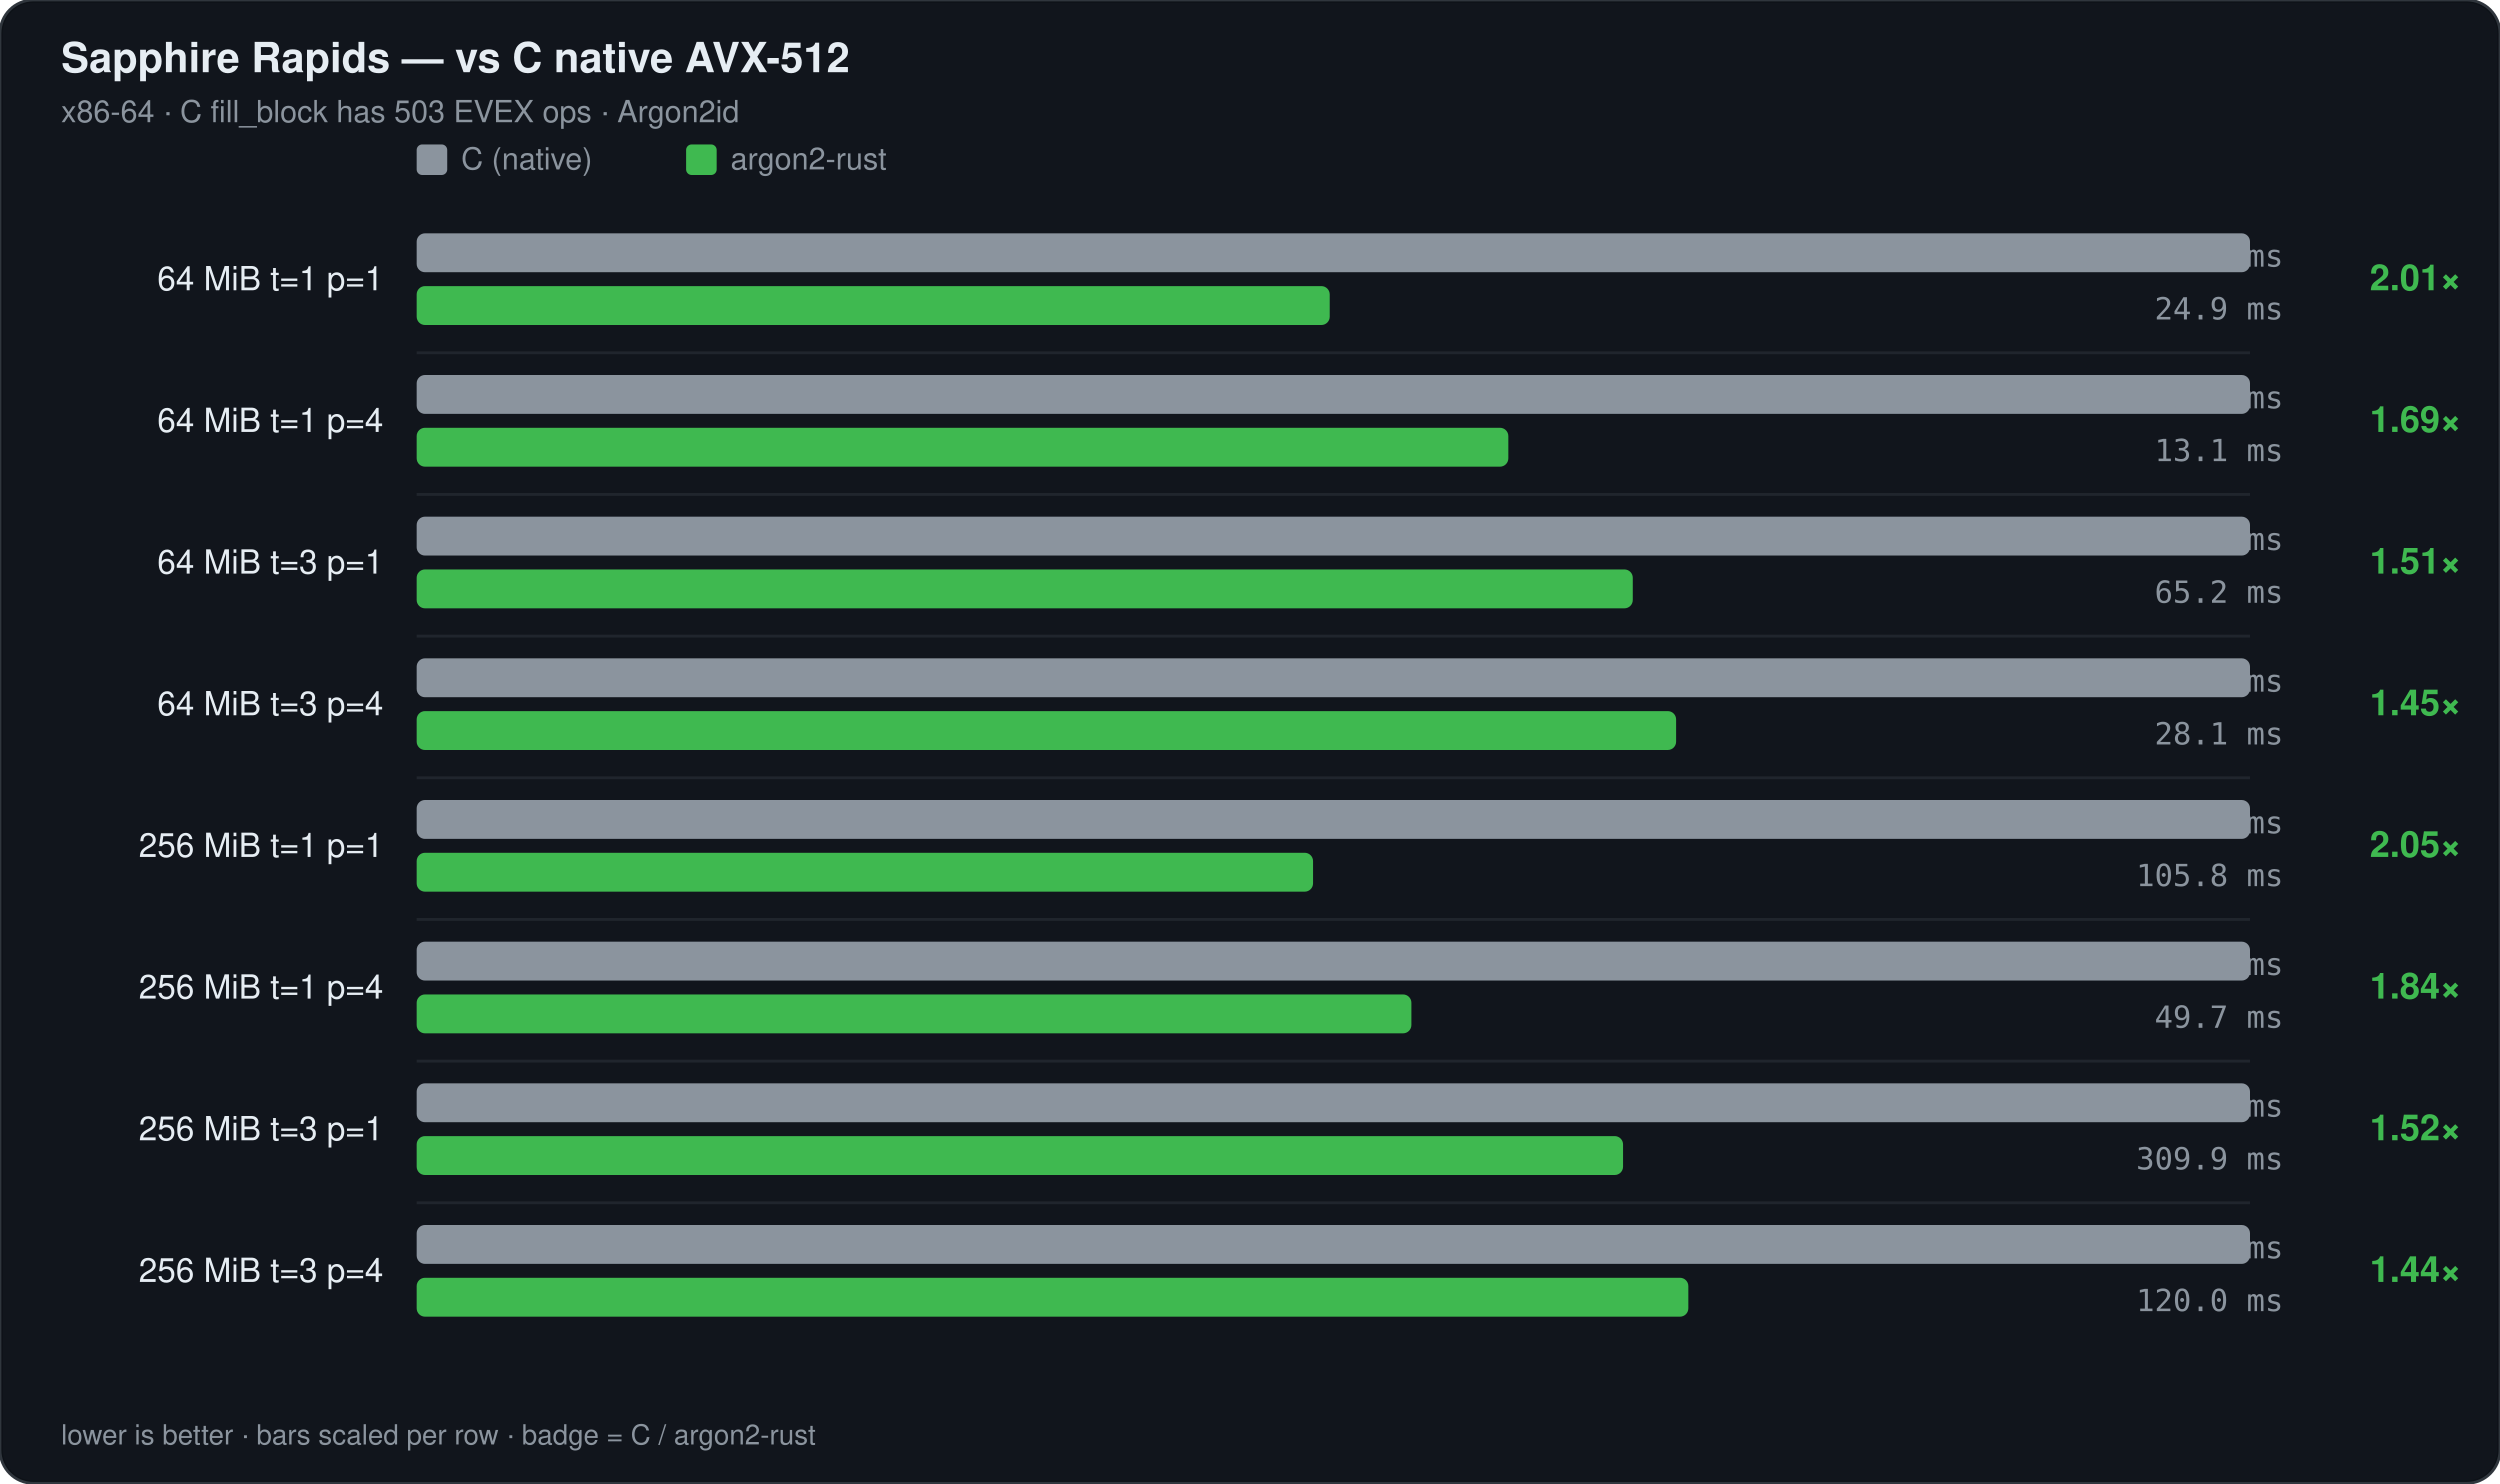
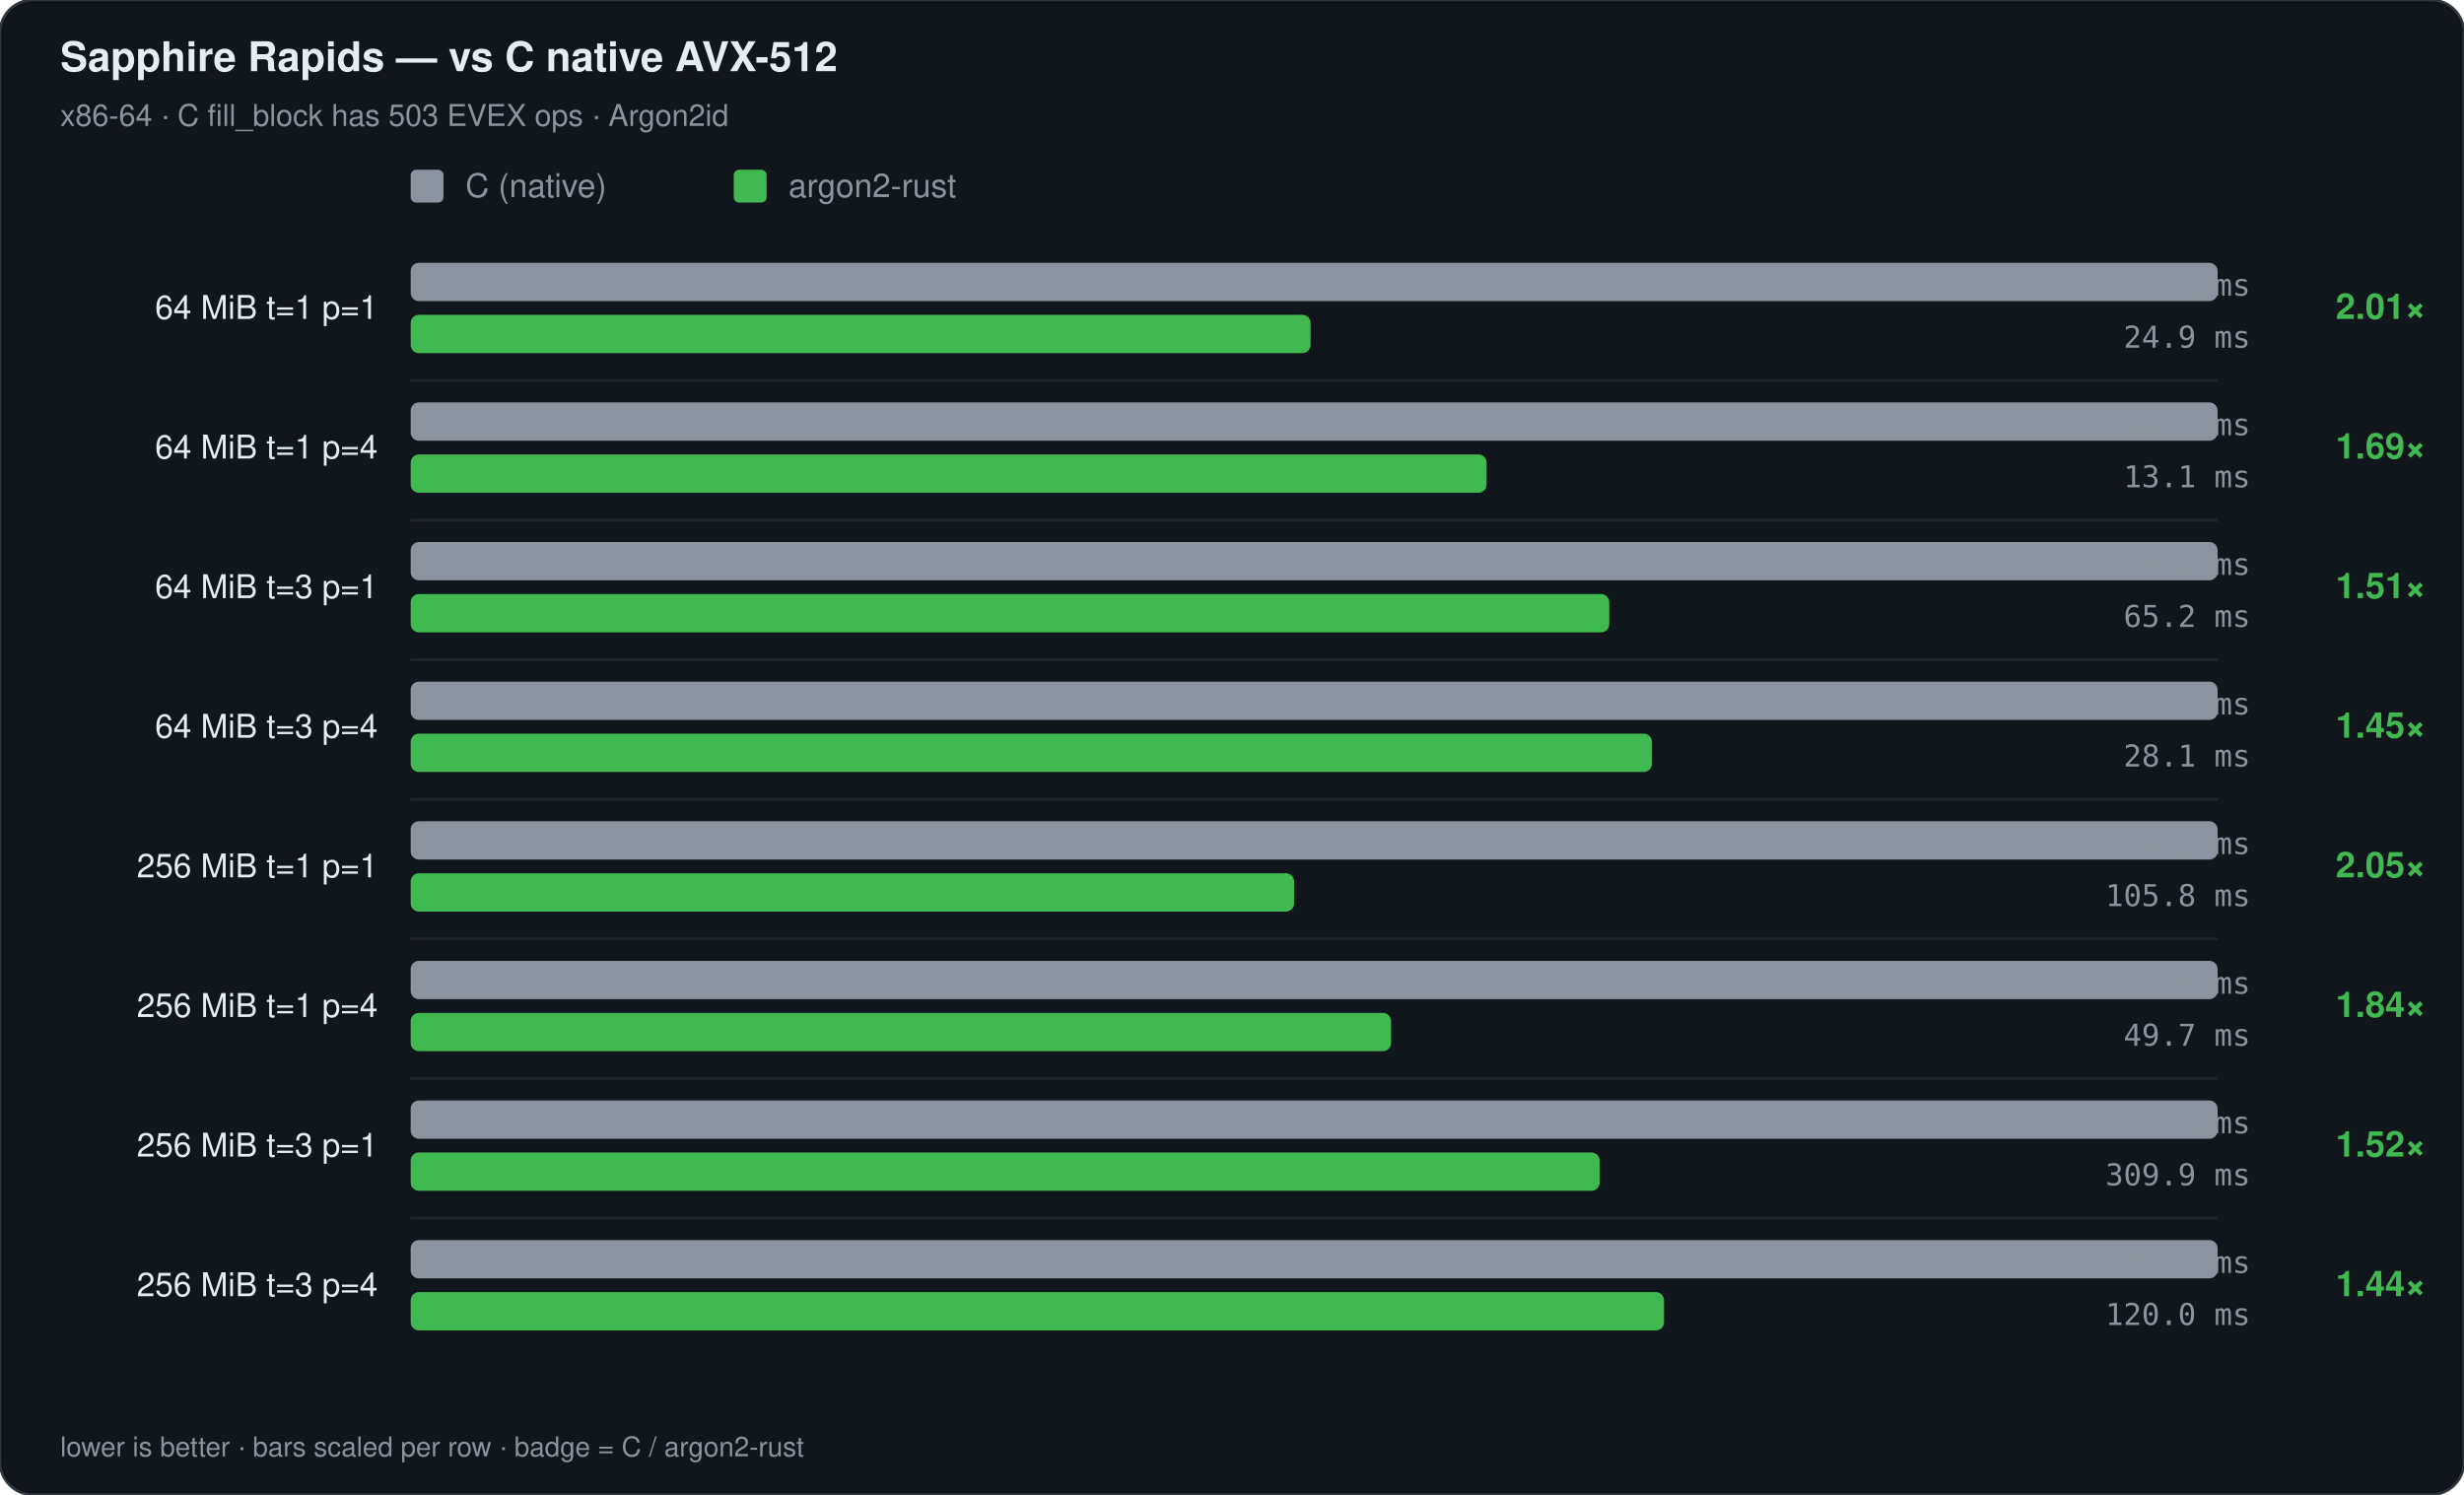
- <svg xmlns="http://www.w3.org/2000/svg" width="900" height="534" viewBox="0 0 900 534" role="img" aria-label="Sapphire Rapids — vs C native AVX-512">
-   <rect width="900" height="534" rx="12" fill="#0d1117" stroke="#30363d" stroke-width="1" />
-   <rect x="1" y="1" width="898" height="532" rx="11" fill="#161b22" opacity="0.4" />
+ <svg xmlns="http://www.w3.org/2000/svg" width="900" height="546" viewBox="0 0 900 546" role="img" aria-label="Sapphire Rapids — vs C native AVX-512">
+   <rect width="900" height="546" rx="12" fill="#0d1117" stroke="#30363d" stroke-width="1" />
+   <rect x="1" y="1" width="898" height="544" rx="11" fill="#161b22" opacity="0.4" />
  <text x="22" y="26" fill="#e6edf3" font-size="15" font-weight="600" font-family="ui-sans-serif,system-ui,-apple-system,Segoe UI,Helvetica,Arial,sans-serif">Sapphire Rapids — vs C native AVX-512</text>
-   <text x="22" y="44" fill="#8b949e" font-size="11" font-family="ui-sans-serif,system-ui,-apple-system,Segoe UI,Helvetica,Arial,sans-serif">x86-64 · C fill_block has 503 EVEX ops · Argon2id</text>
-   <rect x="150" y="52" width="11" height="11" rx="2" fill="#8b949e" />
-   <text x="166" y="61" fill="#8b949e" font-size="11" font-family="ui-sans-serif,system-ui,-apple-system,Segoe UI,Helvetica,Arial,sans-serif">C (native)</text>
-   <rect x="247" y="52" width="11" height="11" rx="2" fill="#3fb950" />
-   <text x="263" y="61" fill="#8b949e" font-size="11" font-family="ui-sans-serif,system-ui,-apple-system,Segoe UI,Helvetica,Arial,sans-serif">argon2-rust</text>
-   <text x="138" y="104.5" text-anchor="end" fill="#e6edf3" font-size="12" font-family="ui-sans-serif,system-ui,-apple-system,Segoe UI,Helvetica,Arial,sans-serif">64 MiB  t=1  p=1</text>
-   <rect x="150.0" y="84.0" width="660.0" height="14" rx="3" fill="#8b949e">
-     <animate attributeName="width" values="0;0;660.0" dur="0.81s" begin="0s" fill="freeze" calcMode="spline" keyTimes="0;0.074;1" keySplines="0 0 1 1;0.25 0.1 0.25 1" />
+   <text x="22" y="46" fill="#8b949e" font-size="11" font-family="ui-sans-serif,system-ui,-apple-system,Segoe UI,Helvetica,Arial,sans-serif">x86-64 · C fill_block has 503 EVEX ops · Argon2id</text>
+   <rect x="150" y="62" width="12" height="12" rx="2" fill="#8b949e" />
+   <text x="170" y="72" fill="#8b949e" font-size="12" font-family="ui-sans-serif,system-ui,-apple-system,Segoe UI,Helvetica,Arial,sans-serif">C (native)</text>
+   <rect x="268" y="62" width="12" height="12" rx="2" fill="#3fb950" />
+   <text x="288" y="72" fill="#8b949e" font-size="12" font-family="ui-sans-serif,system-ui,-apple-system,Segoe UI,Helvetica,Arial,sans-serif">argon2-rust</text>
+   <text x="138" y="116.5" text-anchor="end" fill="#e6edf3" font-size="12" font-family="ui-sans-serif,system-ui,-apple-system,Segoe UI,Helvetica,Arial,sans-serif">64 MiB  t=1  p=1</text>
+   <rect x="150.0" y="96.0" width="660.0" height="14" rx="3" fill="#8b949e">
+     <animate attributeName="width" values="0;0;660.0;660.0" dur="2.37s" begin="0s" repeatCount="indefinite" calcMode="spline" keyTimes="0;0.072;0.430;1.000" keySplines="0 0 1 1;0.25 0.1 0.25 1;0 0 1 1" />
  </rect>
-   <text x="822.0" y="96.0" text-anchor="end" fill="#8b949e" font-size="11" font-weight="400" font-family="ui-monospace,SFMono-Regular,Menlo,Consolas,monospace" opacity="1">
-     <animate attributeName="opacity" values="0;0;1" dur="0.86s" begin="0s" fill="freeze" keyTimes="0;0.593;1" />50.0 ms</text>
-   <rect x="150.0" y="103.0" width="328.7" height="14" rx="3" fill="#3fb950">
-     <animate attributeName="width" values="0;0;328.7" dur="0.85s" begin="0s" fill="freeze" calcMode="spline" keyTimes="0;0.118;1" keySplines="0 0 1 1;0.25 0.1 0.25 1" />
+   <text x="822.0" y="108.0" text-anchor="end" fill="#8b949e" font-size="11" font-weight="400" font-family="ui-monospace,SFMono-Regular,Menlo,Consolas,monospace" opacity="1">
+     <animate attributeName="opacity" values="0;0;1;1" dur="2.92s" begin="0s" repeatCount="indefinite" keyTimes="0;0.247;0.366;1" />50.0 ms</text>
+   <rect x="150.0" y="115.0" width="328.7" height="14" rx="3" fill="#3fb950">
+     <animate attributeName="width" values="0;0;328.7;328.7" dur="2.41s" begin="0s" repeatCount="indefinite" calcMode="spline" keyTimes="0;0.085;0.439;1.000" keySplines="0 0 1 1;0.25 0.1 0.25 1;0 0 1 1" />
  </rect>
-   <text x="822.0" y="115.0" text-anchor="end" fill="#8b949e" font-size="11" font-weight="400" font-family="ui-monospace,SFMono-Regular,Menlo,Consolas,monospace" opacity="1">
-     <animate attributeName="opacity" values="0;0;1" dur="0.90s" begin="0s" fill="freeze" keyTimes="0;0.611;1" />24.9 ms</text>
-   <text x="886.0" y="104.5" text-anchor="end" fill="#3fb950" font-size="13" font-weight="700" font-family="ui-sans-serif,system-ui,-apple-system,Segoe UI,Helvetica,Arial,sans-serif" opacity="1">
-     <animate attributeName="opacity" values="0;0;1" dur="0.60s" begin="0s" fill="freeze" keyTimes="0;0.417;1" />2.01×</text>
-   <line x1="150" y1="127.0" x2="810" y2="127.0" stroke="#30363d" stroke-width="1" opacity="0.5" />
-   <text x="138" y="155.5" text-anchor="end" fill="#e6edf3" font-size="12" font-family="ui-sans-serif,system-ui,-apple-system,Segoe UI,Helvetica,Arial,sans-serif">64 MiB  t=1  p=4</text>
-   <rect x="150.0" y="135.0" width="660.0" height="14" rx="3" fill="#8b949e">
-     <animate attributeName="width" values="0;0;660.0" dur="0.89s" begin="0s" fill="freeze" calcMode="spline" keyTimes="0;0.157;1" keySplines="0 0 1 1;0.25 0.1 0.25 1" />
+   <text x="822.0" y="127.0" text-anchor="end" fill="#8b949e" font-size="11" font-weight="400" font-family="ui-monospace,SFMono-Regular,Menlo,Consolas,monospace" opacity="1">
+     <animate attributeName="opacity" values="0;0;1;1" dur="2.96s" begin="0s" repeatCount="indefinite" keyTimes="0;0.255;0.374;1" />24.9 ms</text>
+   <text x="886.0" y="116.5" text-anchor="end" fill="#3fb950" font-size="13" font-weight="700" font-family="ui-sans-serif,system-ui,-apple-system,Segoe UI,Helvetica,Arial,sans-serif" opacity="1">
+     <animate attributeName="opacity" values="0;0;1;1" dur="2.52s" begin="0s" repeatCount="indefinite" keyTimes="0;0.127;0.266;1" />2.01×</text>
+   <line x1="150" y1="139.0" x2="810" y2="139.0" stroke="#30363d" stroke-width="1" opacity="0.5" />
+   <text x="138" y="167.5" text-anchor="end" fill="#e6edf3" font-size="12" font-family="ui-sans-serif,system-ui,-apple-system,Segoe UI,Helvetica,Arial,sans-serif">64 MiB  t=1  p=4</text>
+   <rect x="150.0" y="147.0" width="660.0" height="14" rx="3" fill="#8b949e">
+     <animate attributeName="width" values="0;0;660.0;660.0" dur="2.44s" begin="0s" repeatCount="indefinite" calcMode="spline" keyTimes="0;0.098;0.447;1.000" keySplines="0 0 1 1;0.25 0.1 0.25 1;0 0 1 1" />
  </rect>
-   <text x="822.0" y="147.0" text-anchor="end" fill="#8b949e" font-size="11" font-weight="400" font-family="ui-monospace,SFMono-Regular,Menlo,Consolas,monospace" opacity="1">
-     <animate attributeName="opacity" values="0;0;1" dur="0.94s" begin="0s" fill="freeze" keyTimes="0;0.628;1" />22.0 ms</text>
-   <rect x="150.0" y="154.0" width="393.0" height="14" rx="3" fill="#3fb950">
-     <animate attributeName="width" values="0;0;393.0" dur="0.93s" begin="0s" fill="freeze" calcMode="spline" keyTimes="0;0.194;1" keySplines="0 0 1 1;0.25 0.1 0.25 1" />
+   <text x="822.0" y="159.0" text-anchor="end" fill="#8b949e" font-size="11" font-weight="400" font-family="ui-monospace,SFMono-Regular,Menlo,Consolas,monospace" opacity="1">
+     <animate attributeName="opacity" values="0;0;1;1" dur="2.99s" begin="0s" repeatCount="indefinite" keyTimes="0;0.264;0.381;1" />22.0 ms</text>
+   <rect x="150.0" y="166.0" width="393.0" height="14" rx="3" fill="#3fb950">
+     <animate attributeName="width" values="0;0;393.0;393.0" dur="2.48s" begin="0s" repeatCount="indefinite" calcMode="spline" keyTimes="0;0.111;0.455;1.000" keySplines="0 0 1 1;0.25 0.1 0.25 1;0 0 1 1" />
  </rect>
-   <text x="822.0" y="166.0" text-anchor="end" fill="#8b949e" font-size="11" font-weight="400" font-family="ui-monospace,SFMono-Regular,Menlo,Consolas,monospace" opacity="1">
-     <animate attributeName="opacity" values="0;0;1" dur="0.98s" begin="0s" fill="freeze" keyTimes="0;0.643;1" />13.1 ms</text>
-   <text x="886.0" y="155.5" text-anchor="end" fill="#3fb950" font-size="13" font-weight="700" font-family="ui-sans-serif,system-ui,-apple-system,Segoe UI,Helvetica,Arial,sans-serif" opacity="1">
-     <animate attributeName="opacity" values="0;0;1" dur="0.68s" begin="0s" fill="freeze" keyTimes="0;0.485;1" />1.69×</text>
-   <line x1="150" y1="178.0" x2="810" y2="178.0" stroke="#30363d" stroke-width="1" opacity="0.5" />
-   <text x="138" y="206.5" text-anchor="end" fill="#e6edf3" font-size="12" font-family="ui-sans-serif,system-ui,-apple-system,Segoe UI,Helvetica,Arial,sans-serif">64 MiB  t=3  p=1</text>
-   <rect x="150.0" y="186.0" width="660.0" height="14" rx="3" fill="#8b949e">
-     <animate attributeName="width" values="0;0;660.0" dur="0.97s" begin="0s" fill="freeze" calcMode="spline" keyTimes="0;0.227;1" keySplines="0 0 1 1;0.25 0.1 0.25 1" />
+   <text x="822.0" y="178.0" text-anchor="end" fill="#8b949e" font-size="11" font-weight="400" font-family="ui-monospace,SFMono-Regular,Menlo,Consolas,monospace" opacity="1">
+     <animate attributeName="opacity" values="0;0;1;1" dur="3.03s" begin="0s" repeatCount="indefinite" keyTimes="0;0.273;0.388;1" />13.1 ms</text>
+   <text x="886.0" y="167.5" text-anchor="end" fill="#3fb950" font-size="13" font-weight="700" font-family="ui-sans-serif,system-ui,-apple-system,Segoe UI,Helvetica,Arial,sans-serif" opacity="1">
+     <animate attributeName="opacity" values="0;0;1;1" dur="2.59s" begin="0s" repeatCount="indefinite" keyTimes="0;0.151;0.286;1" />1.69×</text>
+   <line x1="150" y1="190.0" x2="810" y2="190.0" stroke="#30363d" stroke-width="1" opacity="0.5" />
+   <text x="138" y="218.5" text-anchor="end" fill="#e6edf3" font-size="12" font-family="ui-sans-serif,system-ui,-apple-system,Segoe UI,Helvetica,Arial,sans-serif">64 MiB  t=3  p=1</text>
+   <rect x="150.0" y="198.0" width="660.0" height="14" rx="3" fill="#8b949e">
+     <animate attributeName="width" values="0;0;660.0;660.0" dur="2.51s" begin="0s" repeatCount="indefinite" calcMode="spline" keyTimes="0;0.124;0.462;1.000" keySplines="0 0 1 1;0.25 0.1 0.25 1;0 0 1 1" />
  </rect>
-   <text x="822.0" y="198.0" text-anchor="end" fill="#8b949e" font-size="11" font-weight="400" font-family="ui-monospace,SFMono-Regular,Menlo,Consolas,monospace" opacity="1">
-     <animate attributeName="opacity" values="0;0;1" dur="1.02s" begin="0s" fill="freeze" keyTimes="0;0.657;1" />98.3 ms</text>
-   <rect x="150.0" y="205.0" width="437.8" height="14" rx="3" fill="#3fb950">
-     <animate attributeName="width" values="0;0;437.8" dur="1.01s" begin="0s" fill="freeze" calcMode="spline" keyTimes="0;0.257;1" keySplines="0 0 1 1;0.25 0.1 0.25 1" />
+   <text x="822.0" y="210.0" text-anchor="end" fill="#8b949e" font-size="11" font-weight="400" font-family="ui-monospace,SFMono-Regular,Menlo,Consolas,monospace" opacity="1">
+     <animate attributeName="opacity" values="0;0;1;1" dur="3.06s" begin="0s" repeatCount="indefinite" keyTimes="0;0.281;0.395;1" />98.3 ms</text>
+   <rect x="150.0" y="217.0" width="437.8" height="14" rx="3" fill="#3fb950">
+     <animate attributeName="width" values="0;0;437.8;437.8" dur="2.54s" begin="0s" repeatCount="indefinite" calcMode="spline" keyTimes="0;0.136;0.470;1.000" keySplines="0 0 1 1;0.25 0.1 0.25 1;0 0 1 1" />
  </rect>
-   <text x="822.0" y="217.0" text-anchor="end" fill="#8b949e" font-size="11" font-weight="400" font-family="ui-monospace,SFMono-Regular,Menlo,Consolas,monospace" opacity="1">
-     <animate attributeName="opacity" values="0;0;1" dur="1.06s" begin="0s" fill="freeze" keyTimes="0;0.670;1" />65.2 ms</text>
-   <text x="886.0" y="206.5" text-anchor="end" fill="#3fb950" font-size="13" font-weight="700" font-family="ui-sans-serif,system-ui,-apple-system,Segoe UI,Helvetica,Arial,sans-serif" opacity="1">
-     <animate attributeName="opacity" values="0;0;1" dur="0.76s" begin="0s" fill="freeze" keyTimes="0;0.539;1" />1.51×</text>
-   <line x1="150" y1="229.0" x2="810" y2="229.0" stroke="#30363d" stroke-width="1" opacity="0.5" />
-   <text x="138" y="257.5" text-anchor="end" fill="#e6edf3" font-size="12" font-family="ui-sans-serif,system-ui,-apple-system,Segoe UI,Helvetica,Arial,sans-serif">64 MiB  t=3  p=4</text>
-   <rect x="150.0" y="237.0" width="660.0" height="14" rx="3" fill="#8b949e">
-     <animate attributeName="width" values="0;0;660.0" dur="1.05s" begin="0s" fill="freeze" calcMode="spline" keyTimes="0;0.286;1" keySplines="0 0 1 1;0.25 0.1 0.25 1" />
+   <text x="822.0" y="229.0" text-anchor="end" fill="#8b949e" font-size="11" font-weight="400" font-family="ui-monospace,SFMono-Regular,Menlo,Consolas,monospace" opacity="1">
+     <animate attributeName="opacity" values="0;0;1;1" dur="3.10s" begin="0s" repeatCount="indefinite" keyTimes="0;0.289;0.402;1" />65.2 ms</text>
+   <text x="886.0" y="218.5" text-anchor="end" fill="#3fb950" font-size="13" font-weight="700" font-family="ui-sans-serif,system-ui,-apple-system,Segoe UI,Helvetica,Arial,sans-serif" opacity="1">
+     <animate attributeName="opacity" values="0;0;1;1" dur="2.66s" begin="0s" repeatCount="indefinite" keyTimes="0;0.173;0.305;1" />1.51×</text>
+   <line x1="150" y1="241.0" x2="810" y2="241.0" stroke="#30363d" stroke-width="1" opacity="0.5" />
+   <text x="138" y="269.5" text-anchor="end" fill="#e6edf3" font-size="12" font-family="ui-sans-serif,system-ui,-apple-system,Segoe UI,Helvetica,Arial,sans-serif">64 MiB  t=3  p=4</text>
+   <rect x="150.0" y="249.0" width="660.0" height="14" rx="3" fill="#8b949e">
+     <animate attributeName="width" values="0;0;660.0;660.0" dur="2.58s" begin="0s" repeatCount="indefinite" calcMode="spline" keyTimes="0;0.147;0.477;1.000" keySplines="0 0 1 1;0.25 0.1 0.25 1;0 0 1 1" />
  </rect>
-   <text x="822.0" y="249.0" text-anchor="end" fill="#8b949e" font-size="11" font-weight="400" font-family="ui-monospace,SFMono-Regular,Menlo,Consolas,monospace" opacity="1">
-     <animate attributeName="opacity" values="0;0;1" dur="1.10s" begin="0s" fill="freeze" keyTimes="0;0.682;1" />40.9 ms</text>
-   <rect x="150.0" y="256.0" width="453.4" height="14" rx="3" fill="#3fb950">
-     <animate attributeName="width" values="0;0;453.4" dur="1.09s" begin="0s" fill="freeze" calcMode="spline" keyTimes="0;0.312;1" keySplines="0 0 1 1;0.25 0.1 0.25 1" />
+   <text x="822.0" y="261.0" text-anchor="end" fill="#8b949e" font-size="11" font-weight="400" font-family="ui-monospace,SFMono-Regular,Menlo,Consolas,monospace" opacity="1">
+     <animate attributeName="opacity" values="0;0;1;1" dur="3.13s" begin="0s" repeatCount="indefinite" keyTimes="0;0.297;0.409;1" />40.9 ms</text>
+   <rect x="150.0" y="268.0" width="453.4" height="14" rx="3" fill="#3fb950">
+     <animate attributeName="width" values="0;0;453.4;453.4" dur="2.62s" begin="0s" repeatCount="indefinite" calcMode="spline" keyTimes="0;0.159;0.484;1.000" keySplines="0 0 1 1;0.25 0.1 0.25 1;0 0 1 1" />
  </rect>
-   <text x="822.0" y="268.0" text-anchor="end" fill="#8b949e" font-size="11" font-weight="400" font-family="ui-monospace,SFMono-Regular,Menlo,Consolas,monospace" opacity="1">
-     <animate attributeName="opacity" values="0;0;1" dur="1.14s" begin="0s" fill="freeze" keyTimes="0;0.693;1" />28.1 ms</text>
-   <text x="886.0" y="257.5" text-anchor="end" fill="#3fb950" font-size="13" font-weight="700" font-family="ui-sans-serif,system-ui,-apple-system,Segoe UI,Helvetica,Arial,sans-serif" opacity="1">
-     <animate attributeName="opacity" values="0;0;1" dur="0.84s" begin="0s" fill="freeze" keyTimes="0;0.583;1" />1.45×</text>
-   <line x1="150" y1="280.0" x2="810" y2="280.0" stroke="#30363d" stroke-width="1" opacity="0.5" />
-   <text x="138" y="308.5" text-anchor="end" fill="#e6edf3" font-size="12" font-family="ui-sans-serif,system-ui,-apple-system,Segoe UI,Helvetica,Arial,sans-serif">256 MiB  t=1  p=1</text>
-   <rect x="150.0" y="288.0" width="660.0" height="14" rx="3" fill="#8b949e">
-     <animate attributeName="width" values="0;0;660.0" dur="1.13s" begin="0s" fill="freeze" calcMode="spline" keyTimes="0;0.336;1" keySplines="0 0 1 1;0.25 0.1 0.25 1" />
+   <text x="822.0" y="280.0" text-anchor="end" fill="#8b949e" font-size="11" font-weight="400" font-family="ui-monospace,SFMono-Regular,Menlo,Consolas,monospace" opacity="1">
+     <animate attributeName="opacity" values="0;0;1;1" dur="3.17s" begin="0s" repeatCount="indefinite" keyTimes="0;0.305;0.415;1" />28.1 ms</text>
+   <text x="886.0" y="269.5" text-anchor="end" fill="#3fb950" font-size="13" font-weight="700" font-family="ui-sans-serif,system-ui,-apple-system,Segoe UI,Helvetica,Arial,sans-serif" opacity="1">
+     <animate attributeName="opacity" values="0;0;1;1" dur="2.73s" begin="0s" repeatCount="indefinite" keyTimes="0;0.194;0.322;1" />1.45×</text>
+   <line x1="150" y1="292.0" x2="810" y2="292.0" stroke="#30363d" stroke-width="1" opacity="0.5" />
+   <text x="138" y="320.5" text-anchor="end" fill="#e6edf3" font-size="12" font-family="ui-sans-serif,system-ui,-apple-system,Segoe UI,Helvetica,Arial,sans-serif">256 MiB  t=1  p=1</text>
+   <rect x="150.0" y="300.0" width="660.0" height="14" rx="3" fill="#8b949e">
+     <animate attributeName="width" values="0;0;660.0;660.0" dur="2.65s" begin="0s" repeatCount="indefinite" calcMode="spline" keyTimes="0;0.170;0.491;1.000" keySplines="0 0 1 1;0.25 0.1 0.25 1;0 0 1 1" />
  </rect>
-   <text x="822.0" y="300.0" text-anchor="end" fill="#8b949e" font-size="11" font-weight="400" font-family="ui-monospace,SFMono-Regular,Menlo,Consolas,monospace" opacity="1">
-     <animate attributeName="opacity" values="0;0;1" dur="1.18s" begin="0s" fill="freeze" keyTimes="0;0.703;1" />216.4 ms</text>
-   <rect x="150.0" y="307.0" width="322.7" height="14" rx="3" fill="#3fb950">
-     <animate attributeName="width" values="0;0;322.7" dur="1.17s" begin="0s" fill="freeze" calcMode="spline" keyTimes="0;0.359;1" keySplines="0 0 1 1;0.25 0.1 0.25 1" />
+   <text x="822.0" y="312.0" text-anchor="end" fill="#8b949e" font-size="11" font-weight="400" font-family="ui-monospace,SFMono-Regular,Menlo,Consolas,monospace" opacity="1">
+     <animate attributeName="opacity" values="0;0;1;1" dur="3.20s" begin="0s" repeatCount="indefinite" keyTimes="0;0.312;0.422;1" />216.4 ms</text>
+   <rect x="150.0" y="319.0" width="322.7" height="14" rx="3" fill="#3fb950">
+     <animate attributeName="width" values="0;0;322.7;322.7" dur="2.69s" begin="0s" repeatCount="indefinite" calcMode="spline" keyTimes="0;0.181;0.497;1.000" keySplines="0 0 1 1;0.25 0.1 0.25 1;0 0 1 1" />
  </rect>
-   <text x="822.0" y="319.0" text-anchor="end" fill="#8b949e" font-size="11" font-weight="400" font-family="ui-monospace,SFMono-Regular,Menlo,Consolas,monospace" opacity="1">
-     <animate attributeName="opacity" values="0;0;1" dur="1.22s" begin="0s" fill="freeze" keyTimes="0;0.713;1" />105.8 ms</text>
-   <text x="886.0" y="308.5" text-anchor="end" fill="#3fb950" font-size="13" font-weight="700" font-family="ui-sans-serif,system-ui,-apple-system,Segoe UI,Helvetica,Arial,sans-serif" opacity="1">
-     <animate attributeName="opacity" values="0;0;1" dur="0.92s" begin="0s" fill="freeze" keyTimes="0;0.620;1" />2.05×</text>
-   <line x1="150" y1="331.0" x2="810" y2="331.0" stroke="#30363d" stroke-width="1" opacity="0.5" />
-   <text x="138" y="359.5" text-anchor="end" fill="#e6edf3" font-size="12" font-family="ui-sans-serif,system-ui,-apple-system,Segoe UI,Helvetica,Arial,sans-serif">256 MiB  t=1  p=4</text>
-   <rect x="150.0" y="339.0" width="660.0" height="14" rx="3" fill="#8b949e">
-     <animate attributeName="width" values="0;0;660.0" dur="1.21s" begin="0s" fill="freeze" calcMode="spline" keyTimes="0;0.380;1" keySplines="0 0 1 1;0.25 0.1 0.25 1" />
+   <text x="822.0" y="331.0" text-anchor="end" fill="#8b949e" font-size="11" font-weight="400" font-family="ui-monospace,SFMono-Regular,Menlo,Consolas,monospace" opacity="1">
+     <animate attributeName="opacity" values="0;0;1;1" dur="3.24s" begin="0s" repeatCount="indefinite" keyTimes="0;0.320;0.428;1" />105.8 ms</text>
+   <text x="886.0" y="320.5" text-anchor="end" fill="#3fb950" font-size="13" font-weight="700" font-family="ui-sans-serif,system-ui,-apple-system,Segoe UI,Helvetica,Arial,sans-serif" opacity="1">
+     <animate attributeName="opacity" values="0;0;1;1" dur="2.80s" begin="0s" repeatCount="indefinite" keyTimes="0;0.214;0.339;1" />2.05×</text>
+   <line x1="150" y1="343.0" x2="810" y2="343.0" stroke="#30363d" stroke-width="1" opacity="0.5" />
+   <text x="138" y="371.5" text-anchor="end" fill="#e6edf3" font-size="12" font-family="ui-sans-serif,system-ui,-apple-system,Segoe UI,Helvetica,Arial,sans-serif">256 MiB  t=1  p=4</text>
+   <rect x="150.0" y="351.0" width="660.0" height="14" rx="3" fill="#8b949e">
+     <animate attributeName="width" values="0;0;660.0;660.0" dur="2.72s" begin="0s" repeatCount="indefinite" calcMode="spline" keyTimes="0;0.191;0.504;1.000" keySplines="0 0 1 1;0.25 0.1 0.25 1;0 0 1 1" />
  </rect>
-   <text x="822.0" y="351.0" text-anchor="end" fill="#8b949e" font-size="11" font-weight="400" font-family="ui-monospace,SFMono-Regular,Menlo,Consolas,monospace" opacity="1">
-     <animate attributeName="opacity" values="0;0;1" dur="1.26s" begin="0s" fill="freeze" keyTimes="0;0.722;1" />91.6 ms</text>
-   <rect x="150.0" y="358.0" width="358.1" height="14" rx="3" fill="#3fb950">
-     <animate attributeName="width" values="0;0;358.1" dur="1.25s" begin="0s" fill="freeze" calcMode="spline" keyTimes="0;0.400;1" keySplines="0 0 1 1;0.25 0.1 0.25 1" />
+   <text x="822.0" y="363.0" text-anchor="end" fill="#8b949e" font-size="11" font-weight="400" font-family="ui-monospace,SFMono-Regular,Menlo,Consolas,monospace" opacity="1">
+     <animate attributeName="opacity" values="0;0;1;1" dur="3.27s" begin="0s" repeatCount="indefinite" keyTimes="0;0.327;0.434;1" />91.6 ms</text>
+   <rect x="150.0" y="370.0" width="358.1" height="14" rx="3" fill="#3fb950">
+     <animate attributeName="width" values="0;0;358.1;358.1" dur="2.75s" begin="0s" repeatCount="indefinite" calcMode="spline" keyTimes="0;0.201;0.510;1.000" keySplines="0 0 1 1;0.25 0.1 0.25 1;0 0 1 1" />
  </rect>
-   <text x="822.0" y="370.0" text-anchor="end" fill="#8b949e" font-size="11" font-weight="400" font-family="ui-monospace,SFMono-Regular,Menlo,Consolas,monospace" opacity="1">
-     <animate attributeName="opacity" values="0;0;1" dur="1.30s" begin="0s" fill="freeze" keyTimes="0;0.731;1" />49.7 ms</text>
-   <text x="886.0" y="359.5" text-anchor="end" fill="#3fb950" font-size="13" font-weight="700" font-family="ui-sans-serif,system-ui,-apple-system,Segoe UI,Helvetica,Arial,sans-serif" opacity="1">
-     <animate attributeName="opacity" values="0;0;1" dur="1.00s" begin="0s" fill="freeze" keyTimes="0;0.650;1" />1.84×</text>
-   <line x1="150" y1="382.0" x2="810" y2="382.0" stroke="#30363d" stroke-width="1" opacity="0.5" />
-   <text x="138" y="410.5" text-anchor="end" fill="#e6edf3" font-size="12" font-family="ui-sans-serif,system-ui,-apple-system,Segoe UI,Helvetica,Arial,sans-serif">256 MiB  t=3  p=1</text>
-   <rect x="150.0" y="390.0" width="660.0" height="14" rx="3" fill="#8b949e">
-     <animate attributeName="width" values="0;0;660.0" dur="1.29s" begin="0s" fill="freeze" calcMode="spline" keyTimes="0;0.419;1" keySplines="0 0 1 1;0.25 0.1 0.25 1" />
+   <text x="822.0" y="382.0" text-anchor="end" fill="#8b949e" font-size="11" font-weight="400" font-family="ui-monospace,SFMono-Regular,Menlo,Consolas,monospace" opacity="1">
+     <animate attributeName="opacity" values="0;0;1;1" dur="3.31s" begin="0s" repeatCount="indefinite" keyTimes="0;0.334;0.440;1" />49.7 ms</text>
+   <text x="886.0" y="371.5" text-anchor="end" fill="#3fb950" font-size="13" font-weight="700" font-family="ui-sans-serif,system-ui,-apple-system,Segoe UI,Helvetica,Arial,sans-serif" opacity="1">
+     <animate attributeName="opacity" values="0;0;1;1" dur="2.87s" begin="0s" repeatCount="indefinite" keyTimes="0;0.233;0.355;1" />1.84×</text>
+   <line x1="150" y1="394.0" x2="810" y2="394.0" stroke="#30363d" stroke-width="1" opacity="0.5" />
+   <text x="138" y="422.5" text-anchor="end" fill="#e6edf3" font-size="12" font-family="ui-sans-serif,system-ui,-apple-system,Segoe UI,Helvetica,Arial,sans-serif">256 MiB  t=3  p=1</text>
+   <rect x="150.0" y="402.0" width="660.0" height="14" rx="3" fill="#8b949e">
+     <animate attributeName="width" values="0;0;660.0;660.0" dur="2.79s" begin="0s" repeatCount="indefinite" calcMode="spline" keyTimes="0;0.211;0.516;1.000" keySplines="0 0 1 1;0.25 0.1 0.25 1;0 0 1 1" />
  </rect>
-   <text x="822.0" y="402.0" text-anchor="end" fill="#8b949e" font-size="11" font-weight="400" font-family="ui-monospace,SFMono-Regular,Menlo,Consolas,monospace" opacity="1">
-     <animate attributeName="opacity" values="0;0;1" dur="1.34s" begin="0s" fill="freeze" keyTimes="0;0.739;1" />471.0 ms</text>
-   <rect x="150.0" y="409.0" width="434.3" height="14" rx="3" fill="#3fb950">
-     <animate attributeName="width" values="0;0;434.3" dur="1.33s" begin="0s" fill="freeze" calcMode="spline" keyTimes="0;0.436;1" keySplines="0 0 1 1;0.25 0.1 0.25 1" />
+   <text x="822.0" y="414.0" text-anchor="end" fill="#8b949e" font-size="11" font-weight="400" font-family="ui-monospace,SFMono-Regular,Menlo,Consolas,monospace" opacity="1">
+     <animate attributeName="opacity" values="0;0;1;1" dur="3.34s" begin="0s" repeatCount="indefinite" keyTimes="0;0.341;0.446;1" />471.0 ms</text>
+   <rect x="150.0" y="421.0" width="434.3" height="14" rx="3" fill="#3fb950">
+     <animate attributeName="width" values="0;0;434.3;434.3" dur="2.83s" begin="0s" repeatCount="indefinite" calcMode="spline" keyTimes="0;0.221;0.522;1.000" keySplines="0 0 1 1;0.25 0.1 0.25 1;0 0 1 1" />
  </rect>
-   <text x="822.0" y="421.0" text-anchor="end" fill="#8b949e" font-size="11" font-weight="400" font-family="ui-monospace,SFMono-Regular,Menlo,Consolas,monospace" opacity="1">
-     <animate attributeName="opacity" values="0;0;1" dur="1.38s" begin="0s" fill="freeze" keyTimes="0;0.746;1" />309.9 ms</text>
-   <text x="886.0" y="410.5" text-anchor="end" fill="#3fb950" font-size="13" font-weight="700" font-family="ui-sans-serif,system-ui,-apple-system,Segoe UI,Helvetica,Arial,sans-serif" opacity="1">
-     <animate attributeName="opacity" values="0;0;1" dur="1.08s" begin="0s" fill="freeze" keyTimes="0;0.676;1" />1.52×</text>
-   <line x1="150" y1="433.0" x2="810" y2="433.0" stroke="#30363d" stroke-width="1" opacity="0.5" />
-   <text x="138" y="461.5" text-anchor="end" fill="#e6edf3" font-size="12" font-family="ui-sans-serif,system-ui,-apple-system,Segoe UI,Helvetica,Arial,sans-serif">256 MiB  t=3  p=4</text>
-   <rect x="150.0" y="441.0" width="660.0" height="14" rx="3" fill="#8b949e">
-     <animate attributeName="width" values="0;0;660.0" dur="1.37s" begin="0s" fill="freeze" calcMode="spline" keyTimes="0;0.453;1" keySplines="0 0 1 1;0.25 0.1 0.25 1" />
+   <text x="822.0" y="433.0" text-anchor="end" fill="#8b949e" font-size="11" font-weight="400" font-family="ui-monospace,SFMono-Regular,Menlo,Consolas,monospace" opacity="1">
+     <animate attributeName="opacity" values="0;0;1;1" dur="3.38s" begin="0s" repeatCount="indefinite" keyTimes="0;0.348;0.452;1" />309.9 ms</text>
+   <text x="886.0" y="422.5" text-anchor="end" fill="#3fb950" font-size="13" font-weight="700" font-family="ui-sans-serif,system-ui,-apple-system,Segoe UI,Helvetica,Arial,sans-serif" opacity="1">
+     <animate attributeName="opacity" values="0;0;1;1" dur="2.94s" begin="0s" repeatCount="indefinite" keyTimes="0;0.252;0.371;1" />1.52×</text>
+   <line x1="150" y1="445.0" x2="810" y2="445.0" stroke="#30363d" stroke-width="1" opacity="0.5" />
+   <text x="138" y="473.5" text-anchor="end" fill="#e6edf3" font-size="12" font-family="ui-sans-serif,system-ui,-apple-system,Segoe UI,Helvetica,Arial,sans-serif">256 MiB  t=3  p=4</text>
+   <rect x="150.0" y="453.0" width="660.0" height="14" rx="3" fill="#8b949e">
+     <animate attributeName="width" values="0;0;660.0;660.0" dur="2.86s" begin="0s" repeatCount="indefinite" calcMode="spline" keyTimes="0;0.231;0.528;1.000" keySplines="0 0 1 1;0.25 0.1 0.25 1;0 0 1 1" />
  </rect>
-   <text x="822.0" y="453.0" text-anchor="end" fill="#8b949e" font-size="11" font-weight="400" font-family="ui-monospace,SFMono-Regular,Menlo,Consolas,monospace" opacity="1">
-     <animate attributeName="opacity" values="0;0;1" dur="1.42s" begin="0s" fill="freeze" keyTimes="0;0.754;1" />173.0 ms</text>
-   <rect x="150.0" y="460.0" width="457.8" height="14" rx="3" fill="#3fb950">
-     <animate attributeName="width" values="0;0;457.8" dur="1.41s" begin="0s" fill="freeze" calcMode="spline" keyTimes="0;0.468;1" keySplines="0 0 1 1;0.25 0.1 0.25 1" />
+   <text x="822.0" y="465.0" text-anchor="end" fill="#8b949e" font-size="11" font-weight="400" font-family="ui-monospace,SFMono-Regular,Menlo,Consolas,monospace" opacity="1">
+     <animate attributeName="opacity" values="0;0;1;1" dur="3.41s" begin="0s" repeatCount="indefinite" keyTimes="0;0.355;0.457;1" />173.0 ms</text>
+   <rect x="150.0" y="472.0" width="457.8" height="14" rx="3" fill="#3fb950">
+     <animate attributeName="width" values="0;0;457.8;457.8" dur="2.90s" begin="0s" repeatCount="indefinite" calcMode="spline" keyTimes="0;0.240;0.534;1.000" keySplines="0 0 1 1;0.25 0.1 0.25 1;0 0 1 1" />
  </rect>
-   <text x="822.0" y="472.0" text-anchor="end" fill="#8b949e" font-size="11" font-weight="400" font-family="ui-monospace,SFMono-Regular,Menlo,Consolas,monospace" opacity="1">
-     <animate attributeName="opacity" values="0;0;1" dur="1.46s" begin="0s" fill="freeze" keyTimes="0;0.760;1" />120.0 ms</text>
-   <text x="886.0" y="461.5" text-anchor="end" fill="#3fb950" font-size="13" font-weight="700" font-family="ui-sans-serif,system-ui,-apple-system,Segoe UI,Helvetica,Arial,sans-serif" opacity="1">
-     <animate attributeName="opacity" values="0;0;1" dur="1.16s" begin="0s" fill="freeze" keyTimes="0;0.698;1" />1.44×</text>
-   <text x="22" y="520" fill="#8b949e" font-size="10" font-family="ui-sans-serif,system-ui,-apple-system,Segoe UI,Helvetica,Arial,sans-serif">lower is better · bars scaled per row · badge = C / argon2-rust</text>
+   <text x="822.0" y="484.0" text-anchor="end" fill="#8b949e" font-size="11" font-weight="400" font-family="ui-monospace,SFMono-Regular,Menlo,Consolas,monospace" opacity="1">
+     <animate attributeName="opacity" values="0;0;1;1" dur="3.45s" begin="0s" repeatCount="indefinite" keyTimes="0;0.361;0.463;1" />120.0 ms</text>
+   <text x="886.0" y="473.5" text-anchor="end" fill="#3fb950" font-size="13" font-weight="700" font-family="ui-sans-serif,system-ui,-apple-system,Segoe UI,Helvetica,Arial,sans-serif" opacity="1">
+     <animate attributeName="opacity" values="0;0;1;1" dur="3.01s" begin="0s" repeatCount="indefinite" keyTimes="0;0.269;0.385;1" />1.44×</text>
+   <text x="22" y="532" fill="#8b949e" font-size="10" font-family="ui-sans-serif,system-ui,-apple-system,Segoe UI,Helvetica,Arial,sans-serif">lower is better · bars scaled per row · badge = C / argon2-rust</text>
</svg>
